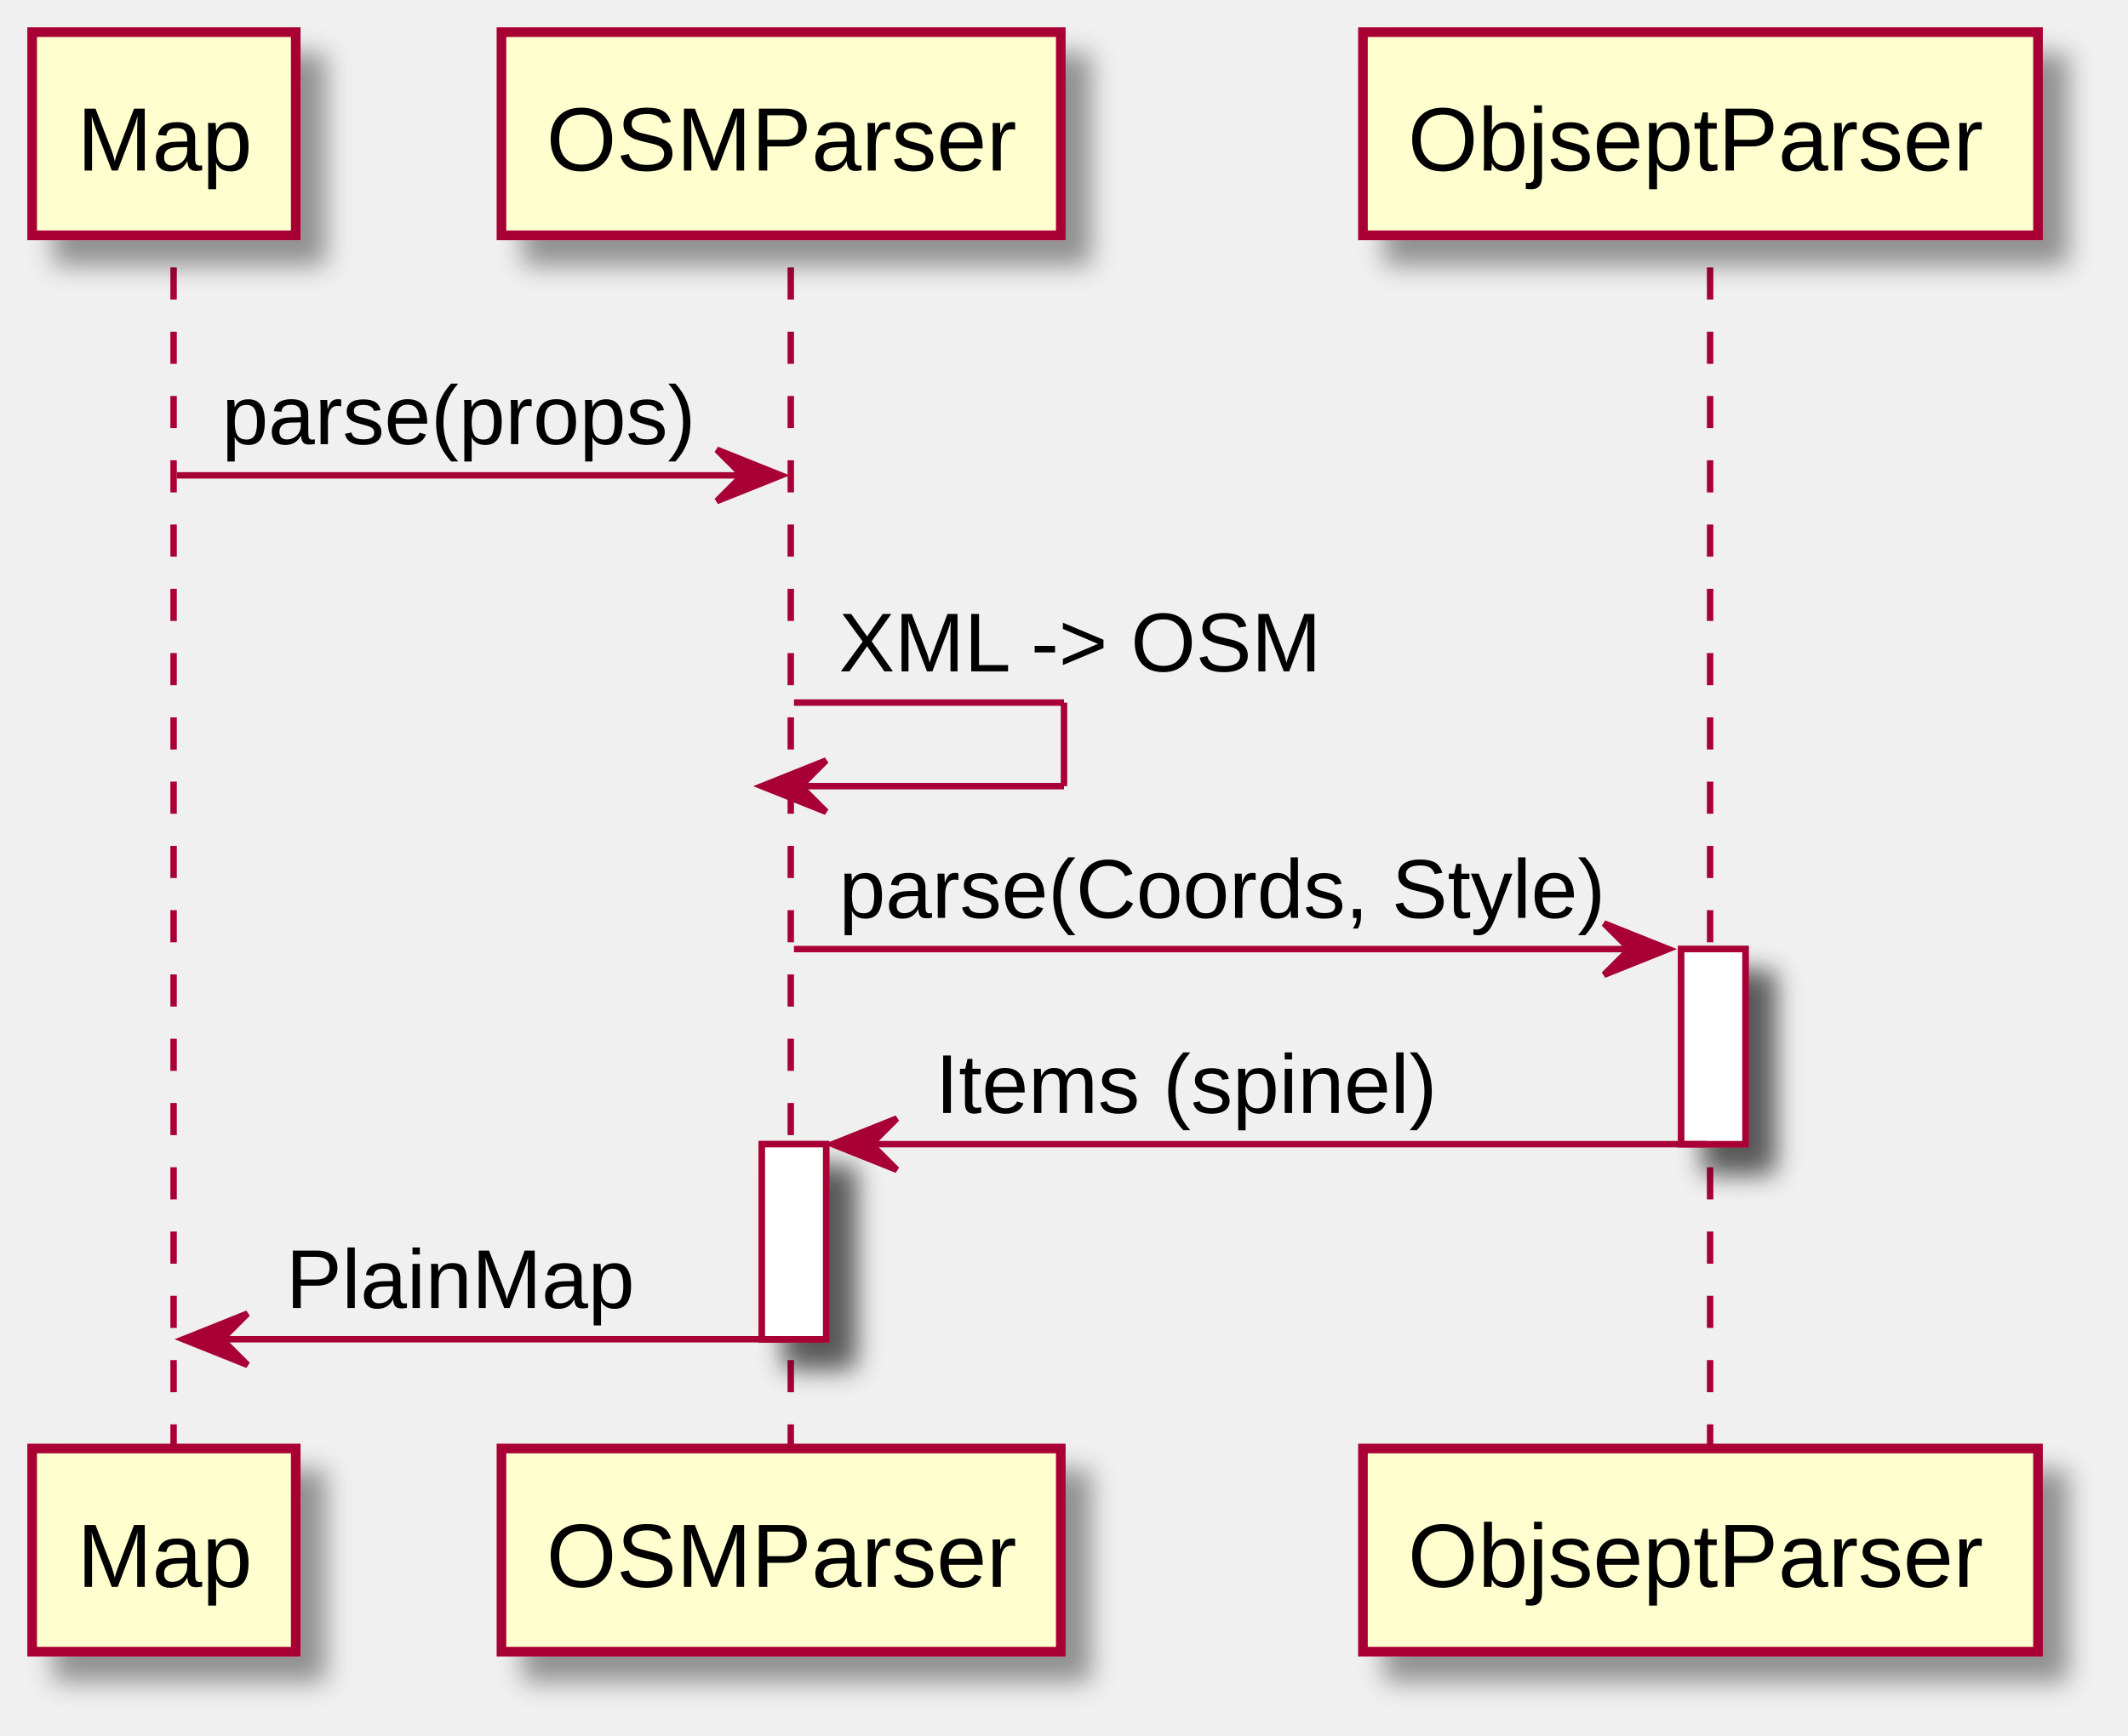
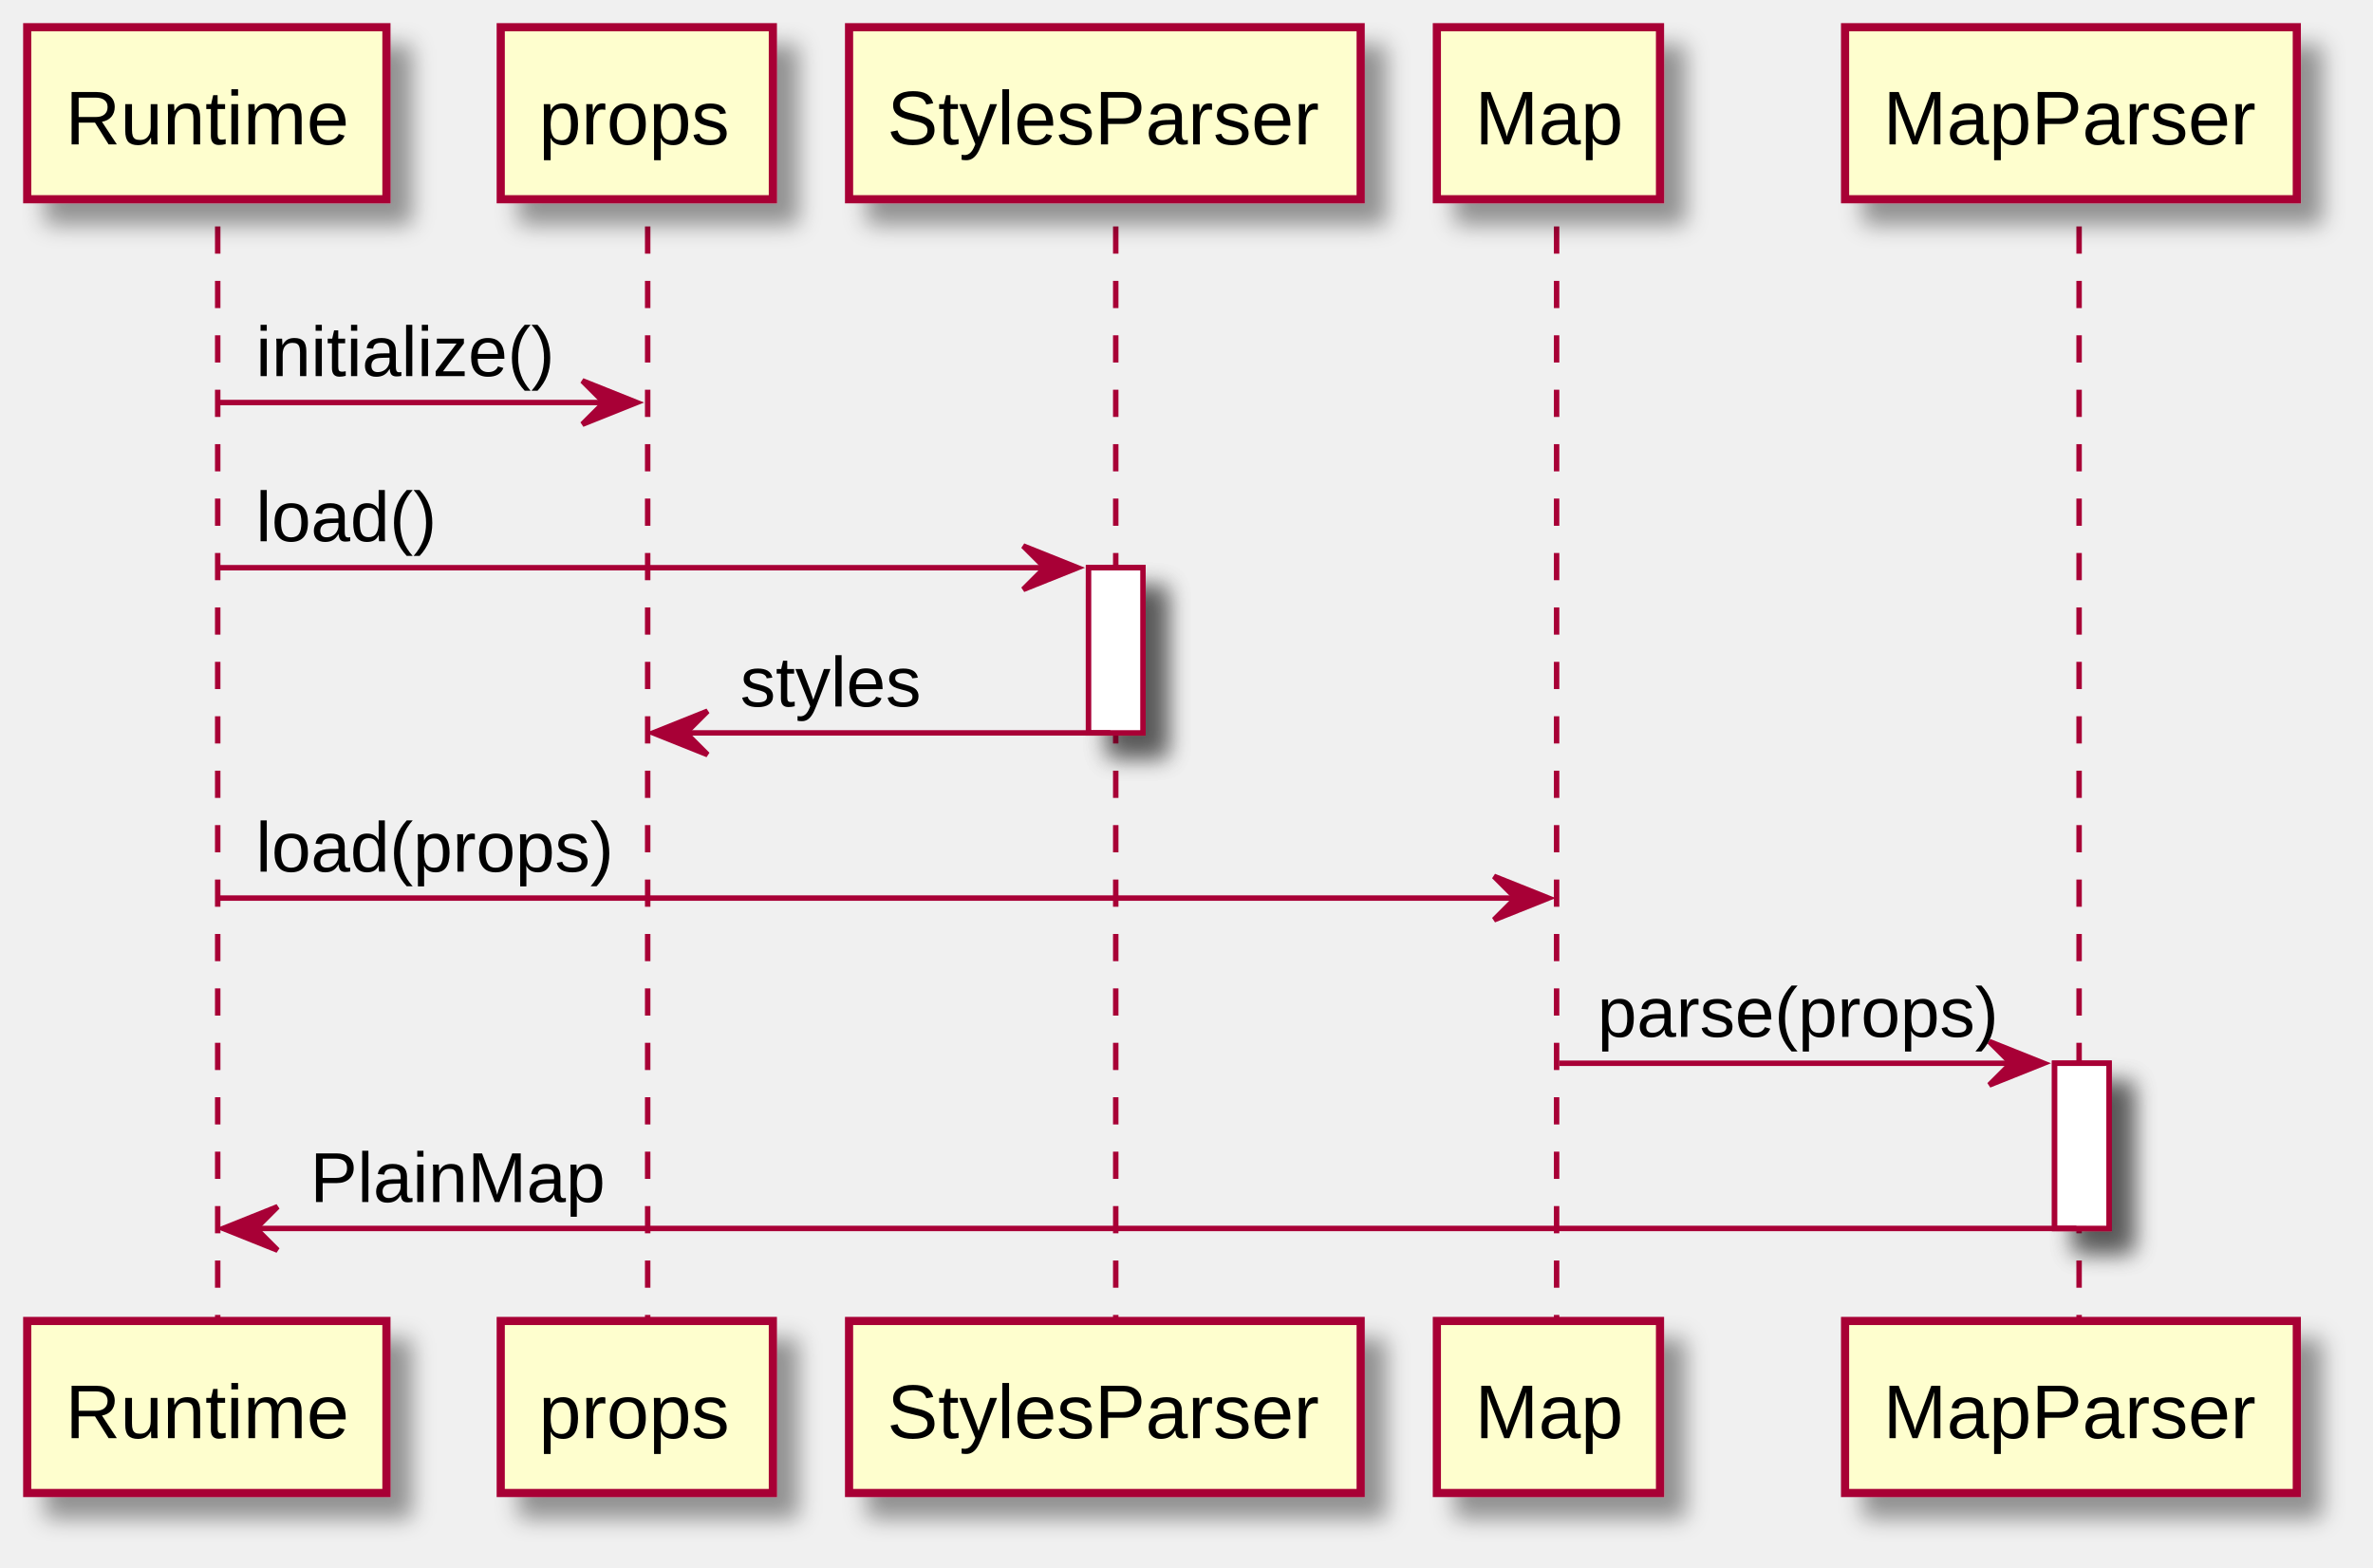
- <svg xmlns="http://www.w3.org/2000/svg" width="331" height="270" viewBox="0 0 331 270" preserveAspectRatio="none" overflow="hidden">
+ <svg xmlns="http://www.w3.org/2000/svg" width="436" height="288" viewBox="0 0 436 288" preserveAspectRatio="none" overflow="hidden">
  <defs>
-     <filter id="f11btcj11k42ff" x="-1" y="-1" width="300%" height="300%" filterUnits="objectBoundingBox" primitiveUnits="userSpaceOnUse">
+     <filter id="f5owk608kh9k4" x="-1" y="-1" width="300%" height="300%" filterUnits="objectBoundingBox" primitiveUnits="userSpaceOnUse">
      <feGaussianBlur result="blurOut" stdDeviation="2 2" />
      <feColorMatrix in="blurOut" result="blurOut2" type="matrix" values="0 0 0 0 0 0 0 0 0 0 0 0 0 0 0 0 0 0 0.4 0 " />
      <feOffset in="blurOut2" result="blurOut3" dx="4" dy="4" />
      <feBlend in="SourceGraphic" in2="blurOut3" mode="normal" />
    </filter>
  </defs>
  <g>
-     <rect x="118.5" y="178.016" width="10" height="30.352" stroke="#A80036" fill="#FFFFFF" filter="url(#f11btcj11k42ff)" />
-     <rect x="261.5" y="147.664" width="10" height="30.352" stroke="#A80036" fill="#FFFFFF" filter="url(#f11btcj11k42ff)" />
-     <line x1="27" y1="41.609" x2="27" y2="226.367" stroke="#A80036" stroke-dasharray="5 5" />
-     <line x1="123" y1="41.609" x2="123" y2="226.367" stroke="#A80036" stroke-dasharray="5 5" />
-     <line x1="266" y1="41.609" x2="266" y2="226.367" stroke="#A80036" stroke-dasharray="5 5" />
-     <rect x="5" y="5" width="41" height="31.609" stroke="#A80036" stroke-width="1.5" fill="#FEFECE" filter="url(#f11btcj11k42ff)" />
-     <text font-family="Arial" font-size="14" x="12" y="26.533">Map</text>
-     <rect x="5" y="225.367" width="41" height="31.609" stroke="#A80036" stroke-width="1.5" fill="#FEFECE" filter="url(#f11btcj11k42ff)" />
-     <text font-family="Arial" font-size="14" x="12" y="246.9">Map</text>
-     <rect x="78" y="5" width="87" height="31.609" stroke="#A80036" stroke-width="1.5" fill="#FEFECE" filter="url(#f11btcj11k42ff)" />
-     <text font-family="Arial" font-size="14" x="85" y="26.533">OSMParser</text>
-     <rect x="78" y="225.367" width="87" height="31.609" stroke="#A80036" stroke-width="1.5" fill="#FEFECE" filter="url(#f11btcj11k42ff)" />
-     <text font-family="Arial" font-size="14" x="85" y="246.9">OSMParser</text>
-     <rect x="212" y="5" width="105" height="31.609" stroke="#A80036" stroke-width="1.5" fill="#FEFECE" filter="url(#f11btcj11k42ff)" />
-     <text font-family="Arial" font-size="14" x="219" y="26.533">ObjseptParser</text>
-     <rect x="212" y="225.367" width="105" height="31.609" stroke="#A80036" stroke-width="1.5" fill="#FEFECE" filter="url(#f11btcj11k42ff)" />
-     <text font-family="Arial" font-size="14" x="219" y="246.9">ObjseptParser</text>
-     <rect x="118.5" y="178.016" width="10" height="30.352" stroke="#A80036" fill="#FFFFFF" filter="url(#f11btcj11k42ff)" />
-     <rect x="261.5" y="147.664" width="10" height="30.352" stroke="#A80036" fill="#FFFFFF" filter="url(#f11btcj11k42ff)" />
-     <path d="M111.5 69.961 121.5 73.961 111.5 77.961 115.5 73.961Z" stroke="#A80036" fill="#A80036" />
-     <line x1="27.5" y1="73.961" x2="117.5" y2="73.961" stroke="#A80036" />
-     <text font-family="Arial" font-size="13" x="34.5" y="69.105">parse(props)</text>
-     <line x1="123.5" y1="109.312" x2="165.5" y2="109.312" stroke="#A80036" />
-     <line x1="165.5" y1="109.312" x2="165.5" y2="122.312" stroke="#A80036" />
-     <line x1="118.5" y1="122.312" x2="165.5" y2="122.312" stroke="#A80036" />
-     <path d="M128.5 118.312 118.5 122.312 128.5 126.312 124.5 122.312Z" stroke="#A80036" fill="#A80036" />
-     <text font-family="Arial" font-size="13" x="130.5" y="104.456">XML -&gt; OSM</text>
-     <path d="M249.5 143.664 259.5 147.664 249.5 151.664 253.5 147.664Z" stroke="#A80036" fill="#A80036" />
-     <line x1="123.5" y1="147.664" x2="255.5" y2="147.664" stroke="#A80036" />
-     <text font-family="Arial" font-size="13" x="130.5" y="142.808">parse(Coords, Style)</text>
-     <path d="M139.5 174.016 129.5 178.016 139.5 182.016 135.5 178.016Z" stroke="#A80036" fill="#A80036" />
-     <line x1="133.5" y1="178.016" x2="265.5" y2="178.016" stroke="#A80036" />
-     <text font-family="Arial" font-size="13" x="145.5" y="173.159">Items (spinel)</text>
-     <path d="M38.5 204.367 28.5 208.367 38.5 212.367 34.5 208.367Z" stroke="#A80036" fill="#A80036" />
-     <line x1="32.5" y1="208.367" x2="122.5" y2="208.367" stroke="#A80036" />
-     <text font-family="Arial" font-size="13" x="44.5" y="203.511">PlainMap</text>
+     <rect x="200" y="104.312" width="10" height="30.352" stroke="#A80036" fill="#FFFFFF" filter="url(#f5owk608kh9k4)" />
+     <rect x="377.5" y="195.367" width="10" height="30.352" stroke="#A80036" fill="#FFFFFF" filter="url(#f5owk608kh9k4)" />
+     <line x1="40" y1="41.609" x2="40" y2="243.719" stroke="#A80036" stroke-dasharray="5 5" />
+     <line x1="119" y1="41.609" x2="119" y2="243.719" stroke="#A80036" stroke-dasharray="5 5" />
+     <line x1="205" y1="41.609" x2="205" y2="243.719" stroke="#A80036" stroke-dasharray="5 5" />
+     <line x1="286" y1="41.609" x2="286" y2="243.719" stroke="#A80036" stroke-dasharray="5 5" />
+     <line x1="382" y1="41.609" x2="382" y2="243.719" stroke="#A80036" stroke-dasharray="5 5" />
+     <rect x="5" y="5" width="66" height="31.609" stroke="#A80036" stroke-width="1.5" fill="#FEFECE" filter="url(#f5owk608kh9k4)" />
+     <text font-family="Arial" font-size="14" x="12" y="26.533">Runtime</text>
+     <rect x="5" y="242.719" width="66" height="31.609" stroke="#A80036" stroke-width="1.5" fill="#FEFECE" filter="url(#f5owk608kh9k4)" />
+     <text font-family="Arial" font-size="14" x="12" y="264.252">Runtime</text>
+     <rect x="92" y="5" width="50" height="31.609" stroke="#A80036" stroke-width="1.5" fill="#FEFECE" filter="url(#f5owk608kh9k4)" />
+     <text font-family="Arial" font-size="14" x="99" y="26.533">props</text>
+     <rect x="92" y="242.719" width="50" height="31.609" stroke="#A80036" stroke-width="1.5" fill="#FEFECE" filter="url(#f5owk608kh9k4)" />
+     <text font-family="Arial" font-size="14" x="99" y="264.252">props</text>
+     <rect x="156" y="5" width="94" height="31.609" stroke="#A80036" stroke-width="1.5" fill="#FEFECE" filter="url(#f5owk608kh9k4)" />
+     <text font-family="Arial" font-size="14" x="163" y="26.533">StylesParser</text>
+     <rect x="156" y="242.719" width="94" height="31.609" stroke="#A80036" stroke-width="1.5" fill="#FEFECE" filter="url(#f5owk608kh9k4)" />
+     <text font-family="Arial" font-size="14" x="163" y="264.252">StylesParser</text>
+     <rect x="264" y="5" width="41" height="31.609" stroke="#A80036" stroke-width="1.5" fill="#FEFECE" filter="url(#f5owk608kh9k4)" />
+     <text font-family="Arial" font-size="14" x="271" y="26.533">Map</text>
+     <rect x="264" y="242.719" width="41" height="31.609" stroke="#A80036" stroke-width="1.5" fill="#FEFECE" filter="url(#f5owk608kh9k4)" />
+     <text font-family="Arial" font-size="14" x="271" y="264.252">Map</text>
+     <rect x="339" y="5" width="83" height="31.609" stroke="#A80036" stroke-width="1.5" fill="#FEFECE" filter="url(#f5owk608kh9k4)" />
+     <text font-family="Arial" font-size="14" x="346" y="26.533">MapParser</text>
+     <rect x="339" y="242.719" width="83" height="31.609" stroke="#A80036" stroke-width="1.5" fill="#FEFECE" filter="url(#f5owk608kh9k4)" />
+     <text font-family="Arial" font-size="14" x="346" y="264.252">MapParser</text>
+     <rect x="200" y="104.312" width="10" height="30.352" stroke="#A80036" fill="#FFFFFF" filter="url(#f5owk608kh9k4)" />
+     <rect x="377.5" y="195.367" width="10" height="30.352" stroke="#A80036" fill="#FFFFFF" filter="url(#f5owk608kh9k4)" />
+     <path d="M107 69.961 117 73.961 107 77.961 111 73.961Z" stroke="#A80036" fill="#A80036" />
+     <line x1="40" y1="73.961" x2="113" y2="73.961" stroke="#A80036" />
+     <text font-family="Arial" font-size="13" x="47" y="69.105">initialize()</text>
+     <path d="M188 100.312 198 104.312 188 108.312 192 104.312Z" stroke="#A80036" fill="#A80036" />
+     <line x1="40" y1="104.312" x2="194" y2="104.312" stroke="#A80036" />
+     <text font-family="Arial" font-size="13" x="47" y="99.456">load()</text>
+     <path d="M130 130.664 120 134.664 130 138.664 126 134.664Z" stroke="#A80036" fill="#A80036" />
+     <line x1="124" y1="134.664" x2="204" y2="134.664" stroke="#A80036" />
+     <text font-family="Arial" font-size="13" x="136" y="129.808">styles</text>
+     <path d="M274.5 161.016 284.5 165.016 274.5 169.016 278.5 165.016Z" stroke="#A80036" fill="#A80036" />
+     <line x1="40" y1="165.016" x2="280.5" y2="165.016" stroke="#A80036" />
+     <text font-family="Arial" font-size="13" x="47" y="160.159">load(props)</text>
+     <path d="M365.5 191.367 375.5 195.367 365.5 199.367 369.5 195.367Z" stroke="#A80036" fill="#A80036" />
+     <line x1="286.5" y1="195.367" x2="371.5" y2="195.367" stroke="#A80036" />
+     <text font-family="Arial" font-size="13" x="293.5" y="190.511">parse(props)</text>
+     <path d="M51 221.719 41 225.719 51 229.719 47 225.719Z" stroke="#A80036" fill="#A80036" />
+     <line x1="45" y1="225.719" x2="381.5" y2="225.719" stroke="#A80036" />
+     <text font-family="Arial" font-size="13" x="57" y="220.862">PlainMap</text>
  </g>
</svg>
